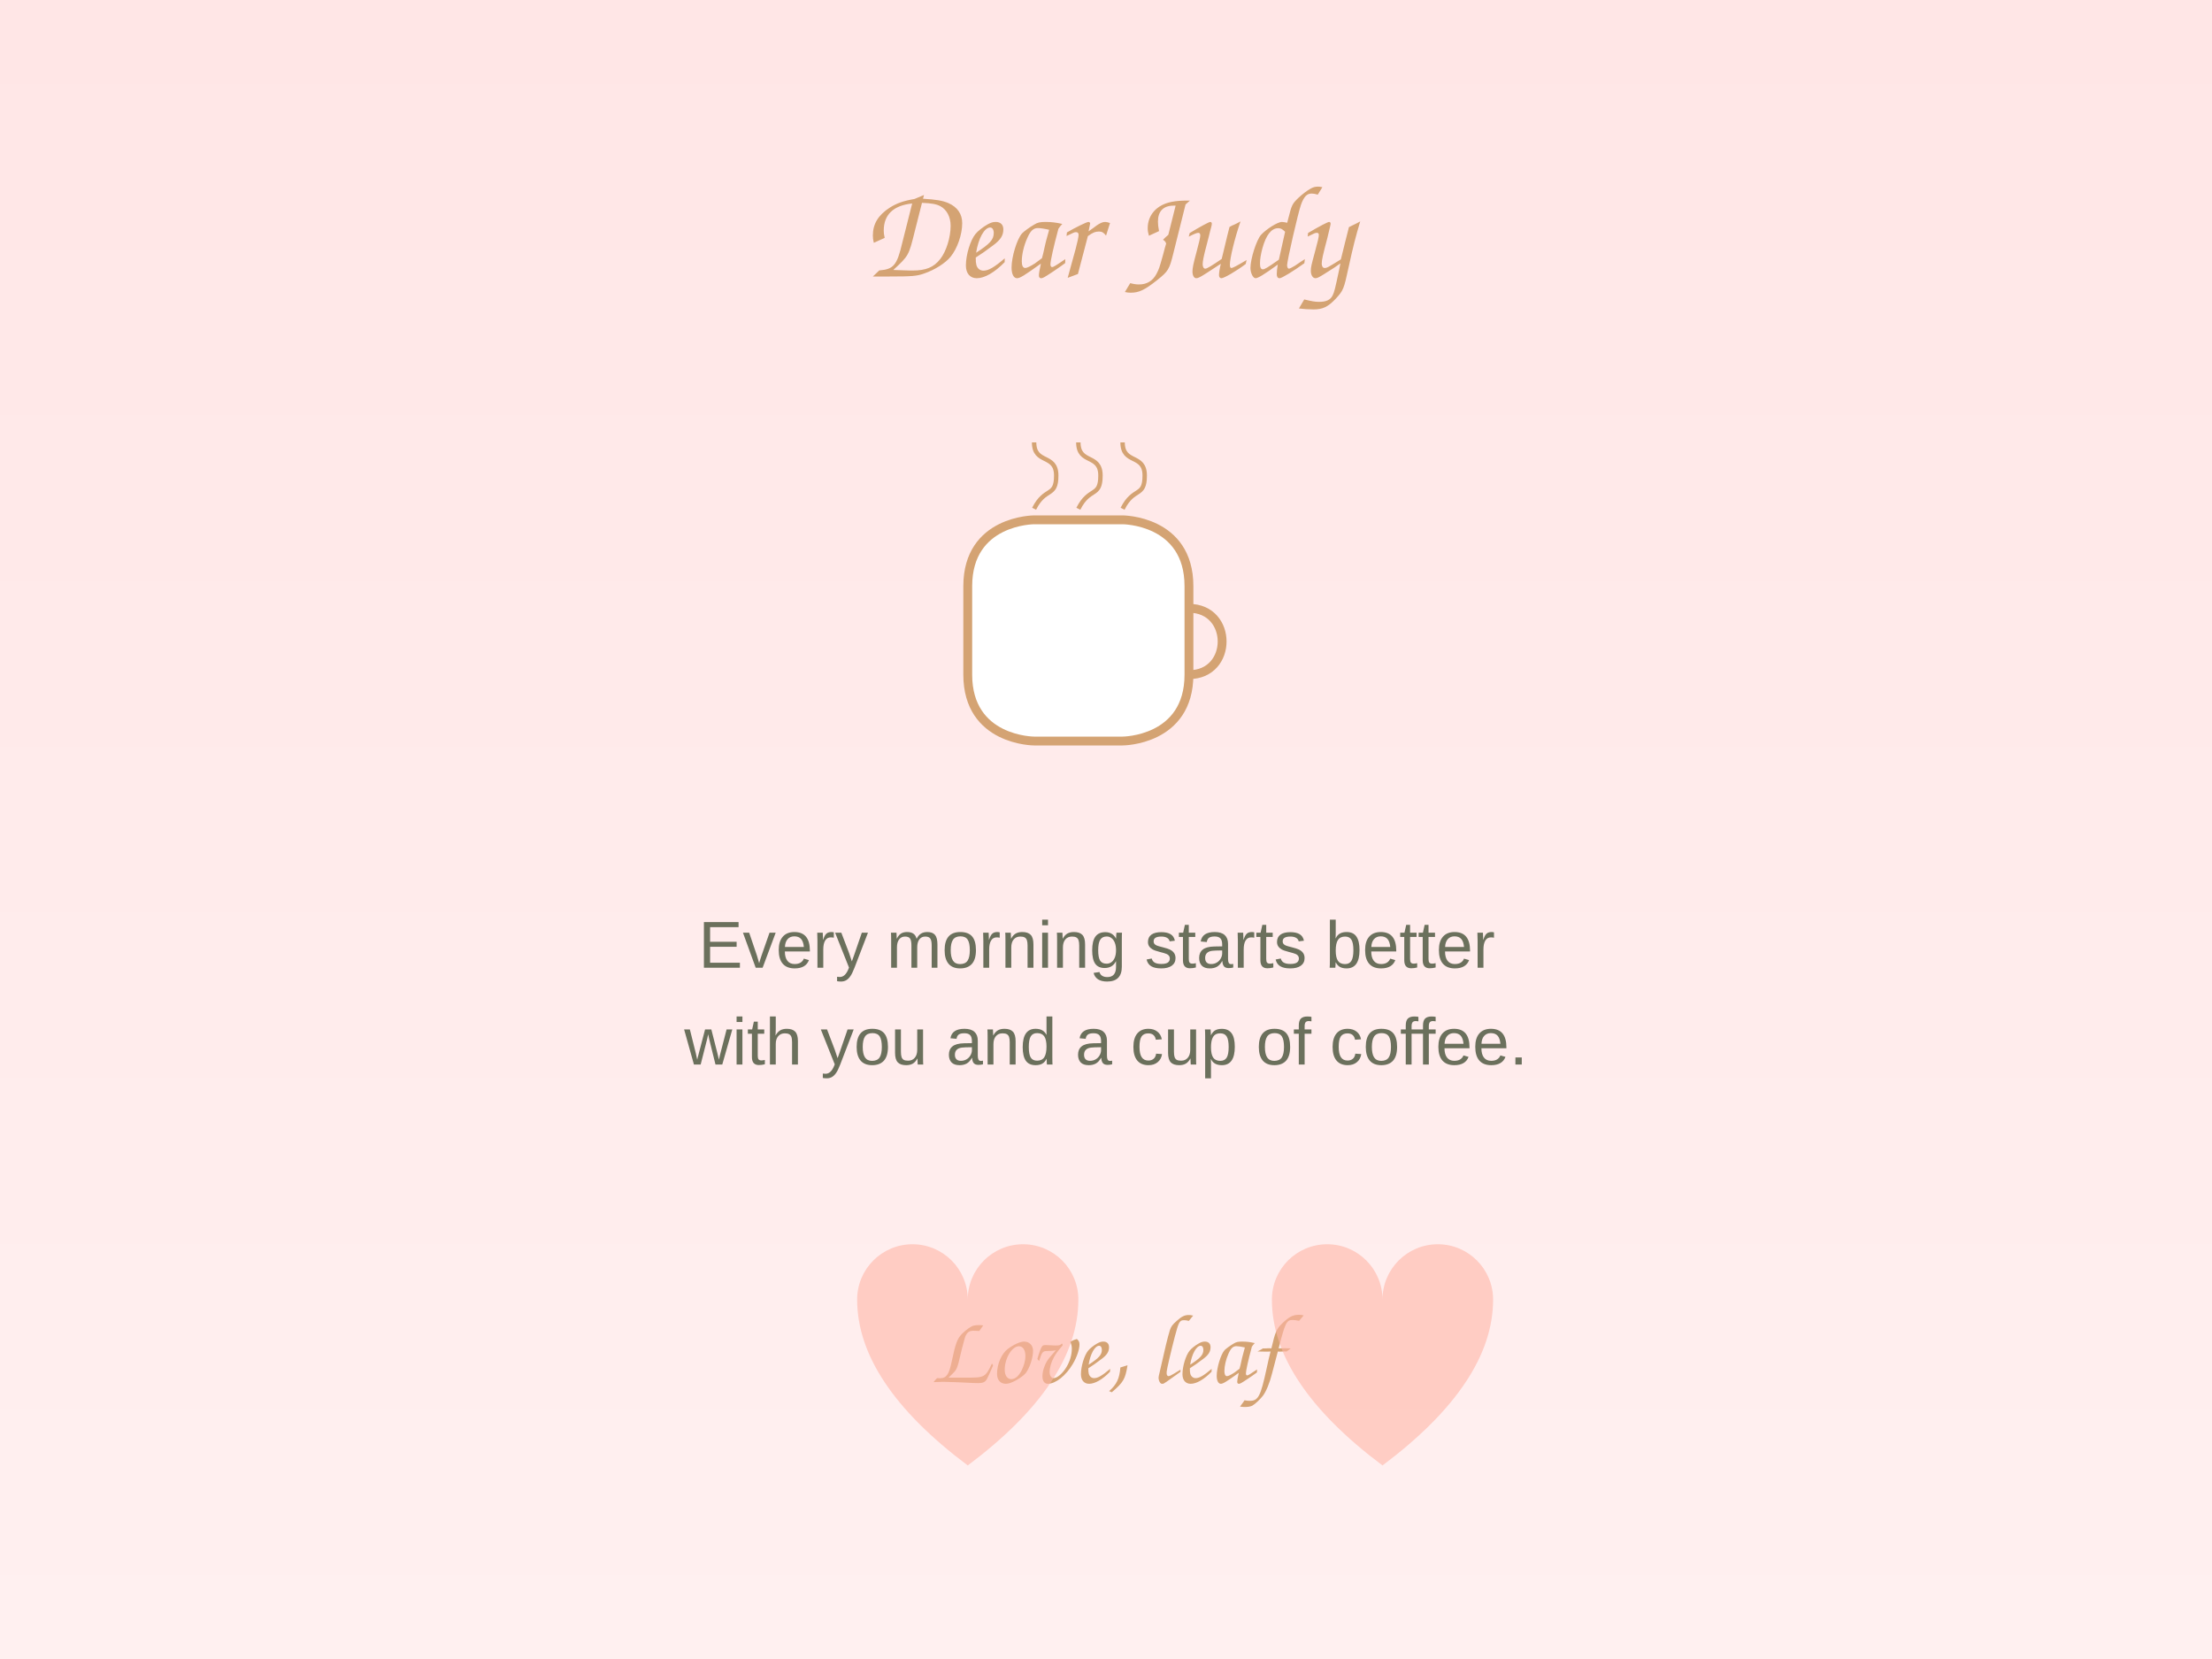
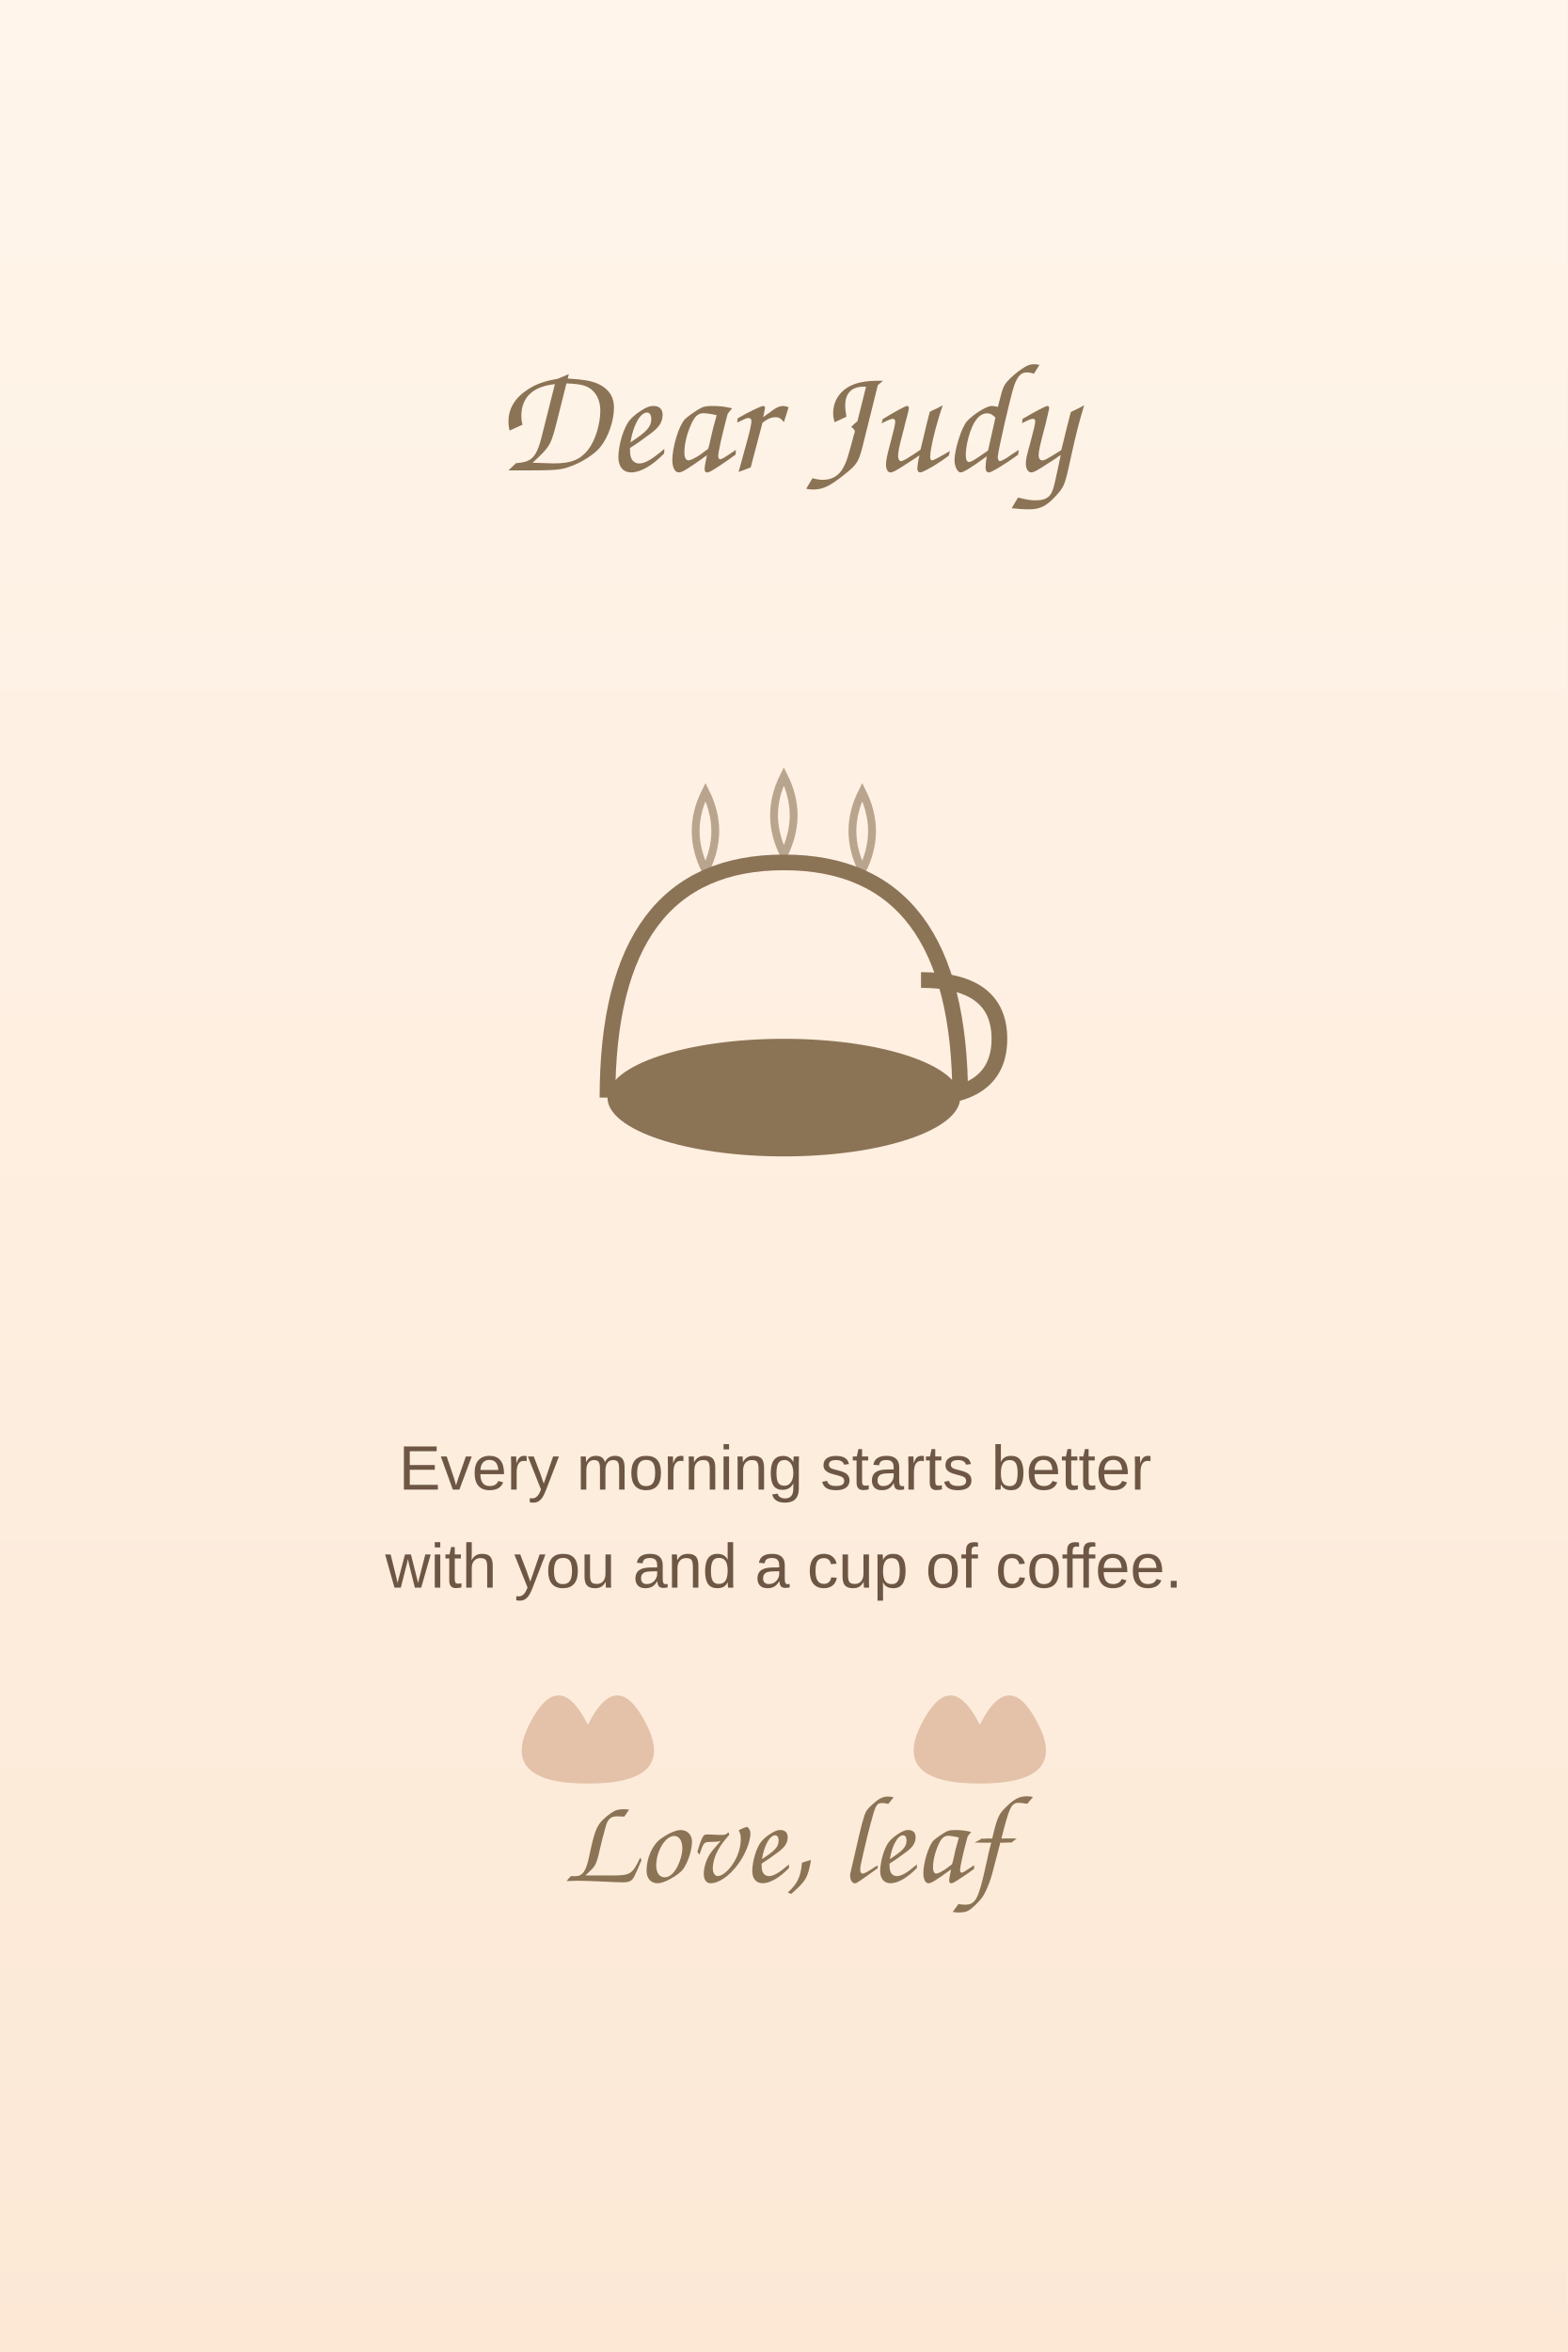
- <svg xmlns="http://www.w3.org/2000/svg" width="800" height="600" viewBox="0 0 800 600">
+ <svg xmlns="http://www.w3.org/2000/svg" width="400" height="600">
  <defs>
-     <linearGradient id="bg-gradient" x1="0" y1="0" x2="0" y2="1">
-       <stop offset="0%" style="stop-color:#ffe6e6;stop-opacity:1" />
-       <stop offset="100%" style="stop-color:#fff0f0;stop-opacity:1" />
+     <linearGradient id="bgGradient" x1="0%" y1="0%" x2="0%" y2="100%">
+       <stop offset="0%" style="stop-color:#fff5eb;stop-opacity:1" />
+       <stop offset="100%" style="stop-color:#fce8d5;stop-opacity:1" />
    </linearGradient>
-     <path id="coffee-path" d="M30,10 C30,10 0,10 0,40 L0,80 C0,110 30,110 30,110 L70,110 C70,110 100,110 100,80 L100,40 C100,10 70,10 70,10 Z" />
-     <path id="steam" d="M0,0 C5,-10 10,-5 10,-15 C10,-25 0,-20 0,-30" />
+     <path id="steam" d="M0,0 Q5,-10 0,-20 Q-5,-10 0,0" fill="none" stroke="#8b7355" stroke-width="2" opacity="0.6">
+       <animate attributeName="d" dur="3s" repeatCount="indefinite" values="M0,0 Q5,-10 0,-20 Q-5,-10 0,0;                 M0,0 Q8,-12 0,-20 Q-8,-12 0,0;                 M0,0 Q5,-10 0,-20 Q-5,-10 0,0" />
+     </path>
  </defs>
-   <rect width="100%" height="100%" fill="url(#bg-gradient)" />
-   <g transform="translate(350,180) scale(0.8)">
-     <g transform="translate(0,0)">
-       <use href="#coffee-path" fill="#fff" stroke="#d4a373" stroke-width="4" />
-       <path d="M100,50 C120,50 120,80 100,80" fill="none" stroke="#d4a373" stroke-width="4" />
-       <g transform="translate(30,5)">
-         <use href="#steam" stroke="#d4a373" stroke-width="2" fill="none">
-           <animateTransform attributeName="transform" type="translate" values="0 0; 0 -5; 0 0" dur="3s" repeatCount="indefinite" />
-         </use>
-         <use href="#steam" transform="translate(20,0)" stroke="#d4a373" stroke-width="2" fill="none">
-           <animateTransform attributeName="transform" type="translate" values="0 0; 0 -7; 0 0" dur="4s" repeatCount="indefinite" />
-         </use>
-         <use href="#steam" transform="translate(40,0)" stroke="#d4a373" stroke-width="2" fill="none">
-           <animateTransform attributeName="transform" type="translate" values="0 0; 0 -4; 0 0" dur="3.5s" repeatCount="indefinite" />
-         </use>
-       </g>
-     </g>
+   <rect width="400" height="600" fill="url(#bgGradient)" />
+   <g transform="translate(200,280)">
+     <ellipse cx="0" cy="0" rx="45" ry="15" fill="#8b7355" />
+     <path d="M-45,0 Q-45,-60 0,-60 Q45,-60 45,0" fill="none" stroke="#8b7355" stroke-width="4" />
+     <path d="M35,-30 Q55,-30 55,-15 Q55,0 35,0" fill="none" stroke="#8b7355" stroke-width="4" />
+     <use href="#steam" transform="translate(-20,-58)" />
+     <use href="#steam" transform="translate(0,-62)" />
+     <use href="#steam" transform="translate(20,-58)" />
  </g>
-   <text x="400" y="100" text-anchor="middle" font-family="Brush Script MT, cursive" font-size="48" fill="#d4a373">
-         Dear Judy
-     </text>
-   <text x="400" y="350" text-anchor="middle" font-family="Arial, sans-serif" font-size="24" fill="#6b705c" style="max-width: 500px">
-     <tspan x="400" dy="0">Every morning starts better</tspan>
-     <tspan x="400" dy="35">with you and a cup of coffee.</tspan>
+   <text x="200" y="120" text-anchor="middle" font-family="Brush Script MT, cursive" font-size="40" fill="#8b7355">
+     Dear Judy
  </text>
-   <text x="400" y="500" text-anchor="middle" font-family="Brush Script MT, cursive" font-size="36" fill="#d4a373">
-         Love, leaf
-     </text>
-   <g transform="translate(300,440)">
-     <path d="M10,30 A20,20,0,0,1,50,30 A20,20,0,0,1,90,30 Q90,60,50,90 Q10,60,10,30 Z" fill="#ffb5a7" opacity="0.6">
-       <animate attributeName="opacity" values="0.6;0.3;0.6" dur="2s" repeatCount="indefinite" />
-     </path>
-   </g>
-   <g transform="translate(450,440)">
-     <path d="M10,30 A20,20,0,0,1,50,30 A20,20,0,0,1,90,30 Q90,60,50,90 Q10,60,10,30 Z" fill="#ffb5a7" opacity="0.6">
-       <animate attributeName="opacity" values="0.3;0.6;0.3" dur="2s" repeatCount="indefinite" />
-     </path>
+   <text x="200" y="380" text-anchor="middle" font-family="Arial, sans-serif" font-size="16" fill="#6d5744" width="300">
+     <tspan x="200" dy="0">Every morning starts better</tspan>
+     <tspan x="200" dy="25">with you and a cup of coffee.</tspan>
+   </text>
+   <text x="200" y="480" text-anchor="middle" font-family="Brush Script MT, cursive" font-size="32" fill="#8b7355">
+     Love, leaf
+   </text>
+   <g fill="#d4a788" opacity="0.6">
+     <path d="M150,440 q-7.5-15-15,0t15,15t15-15t-15,0" />
+     <path d="M250,440 q-7.5-15-15,0t15,15t15-15t-15,0" />
  </g>
</svg>
